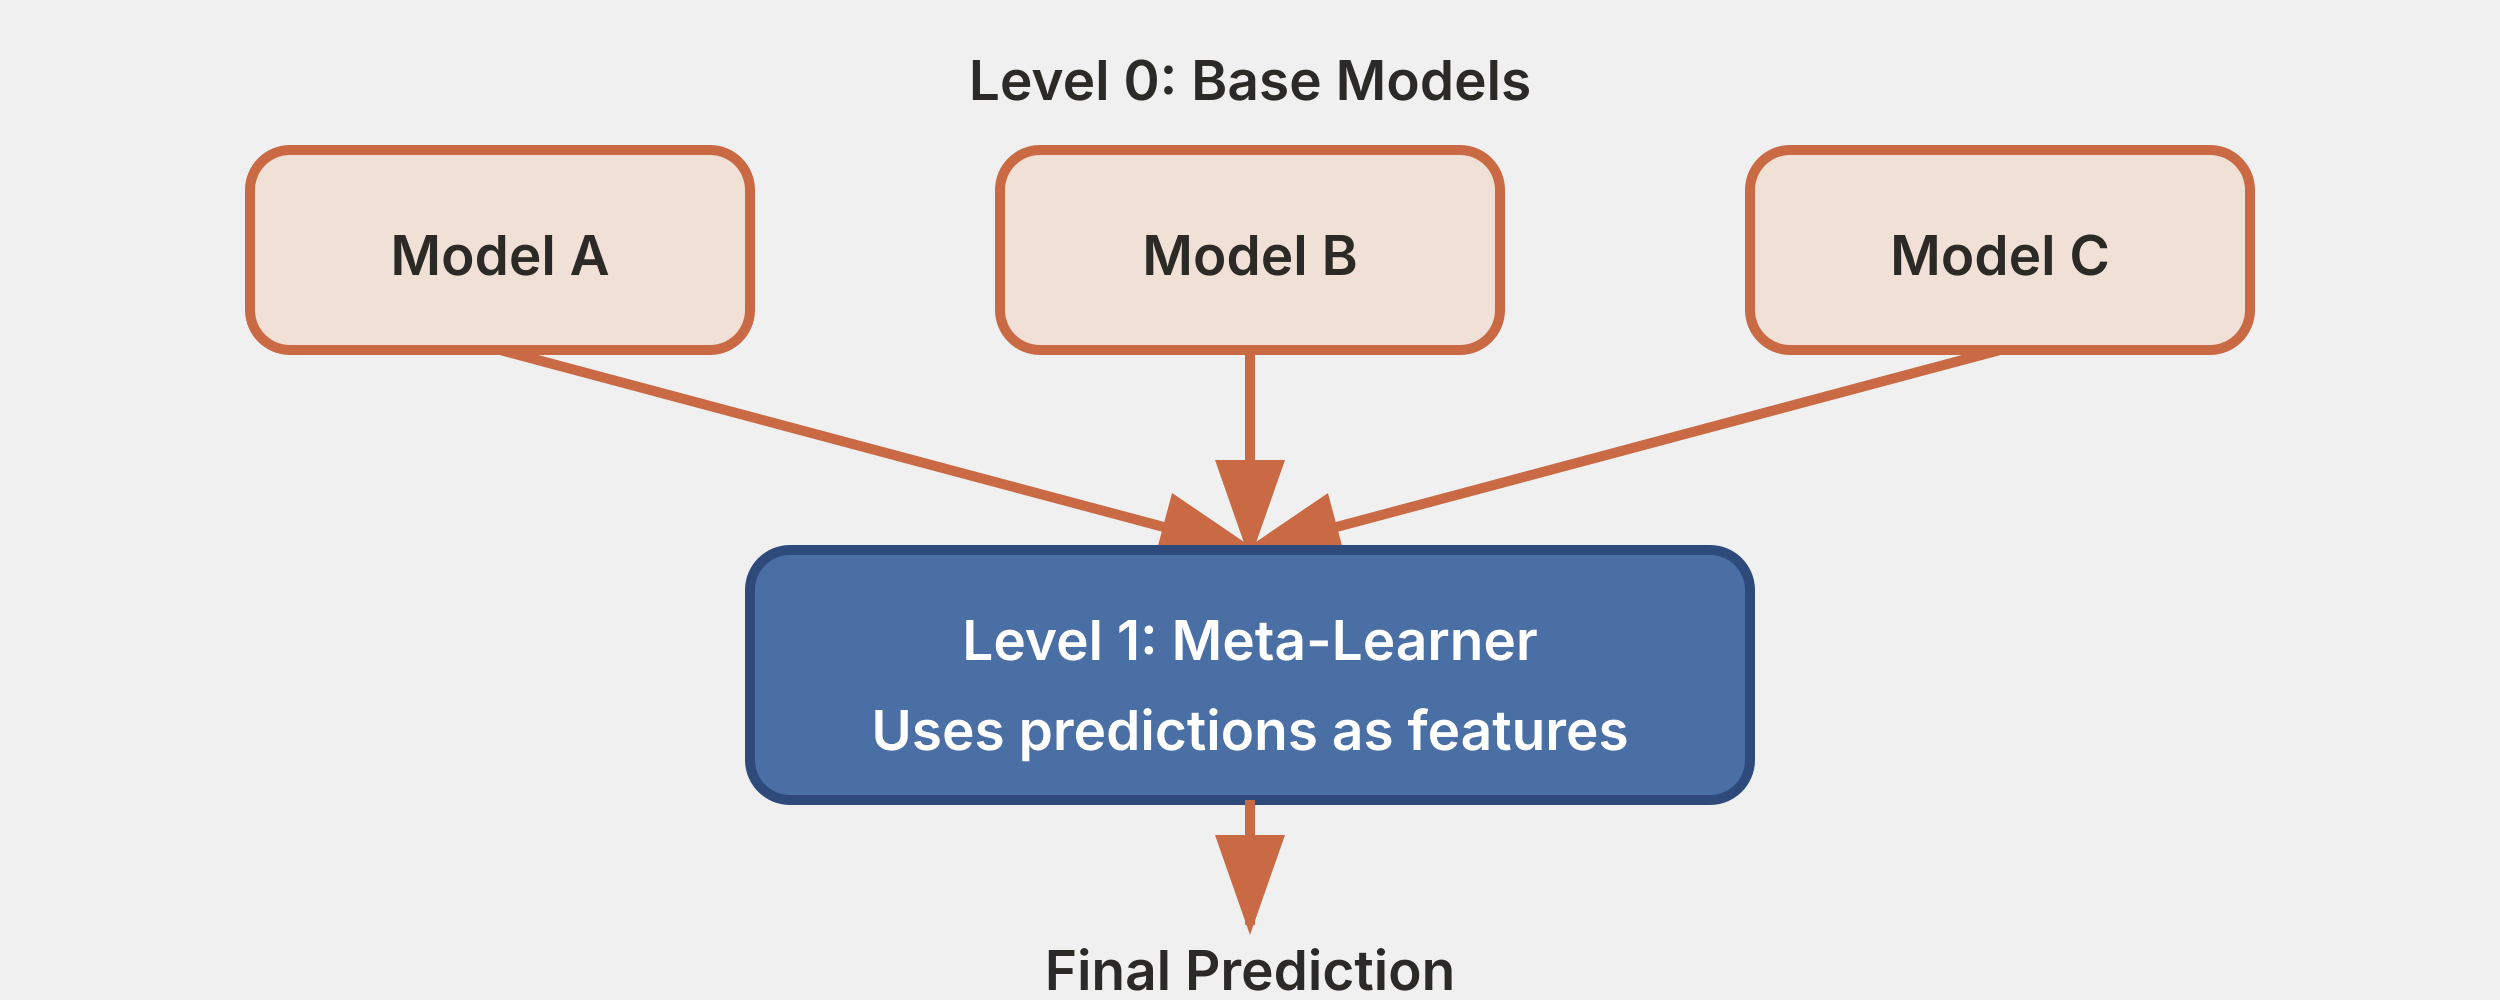
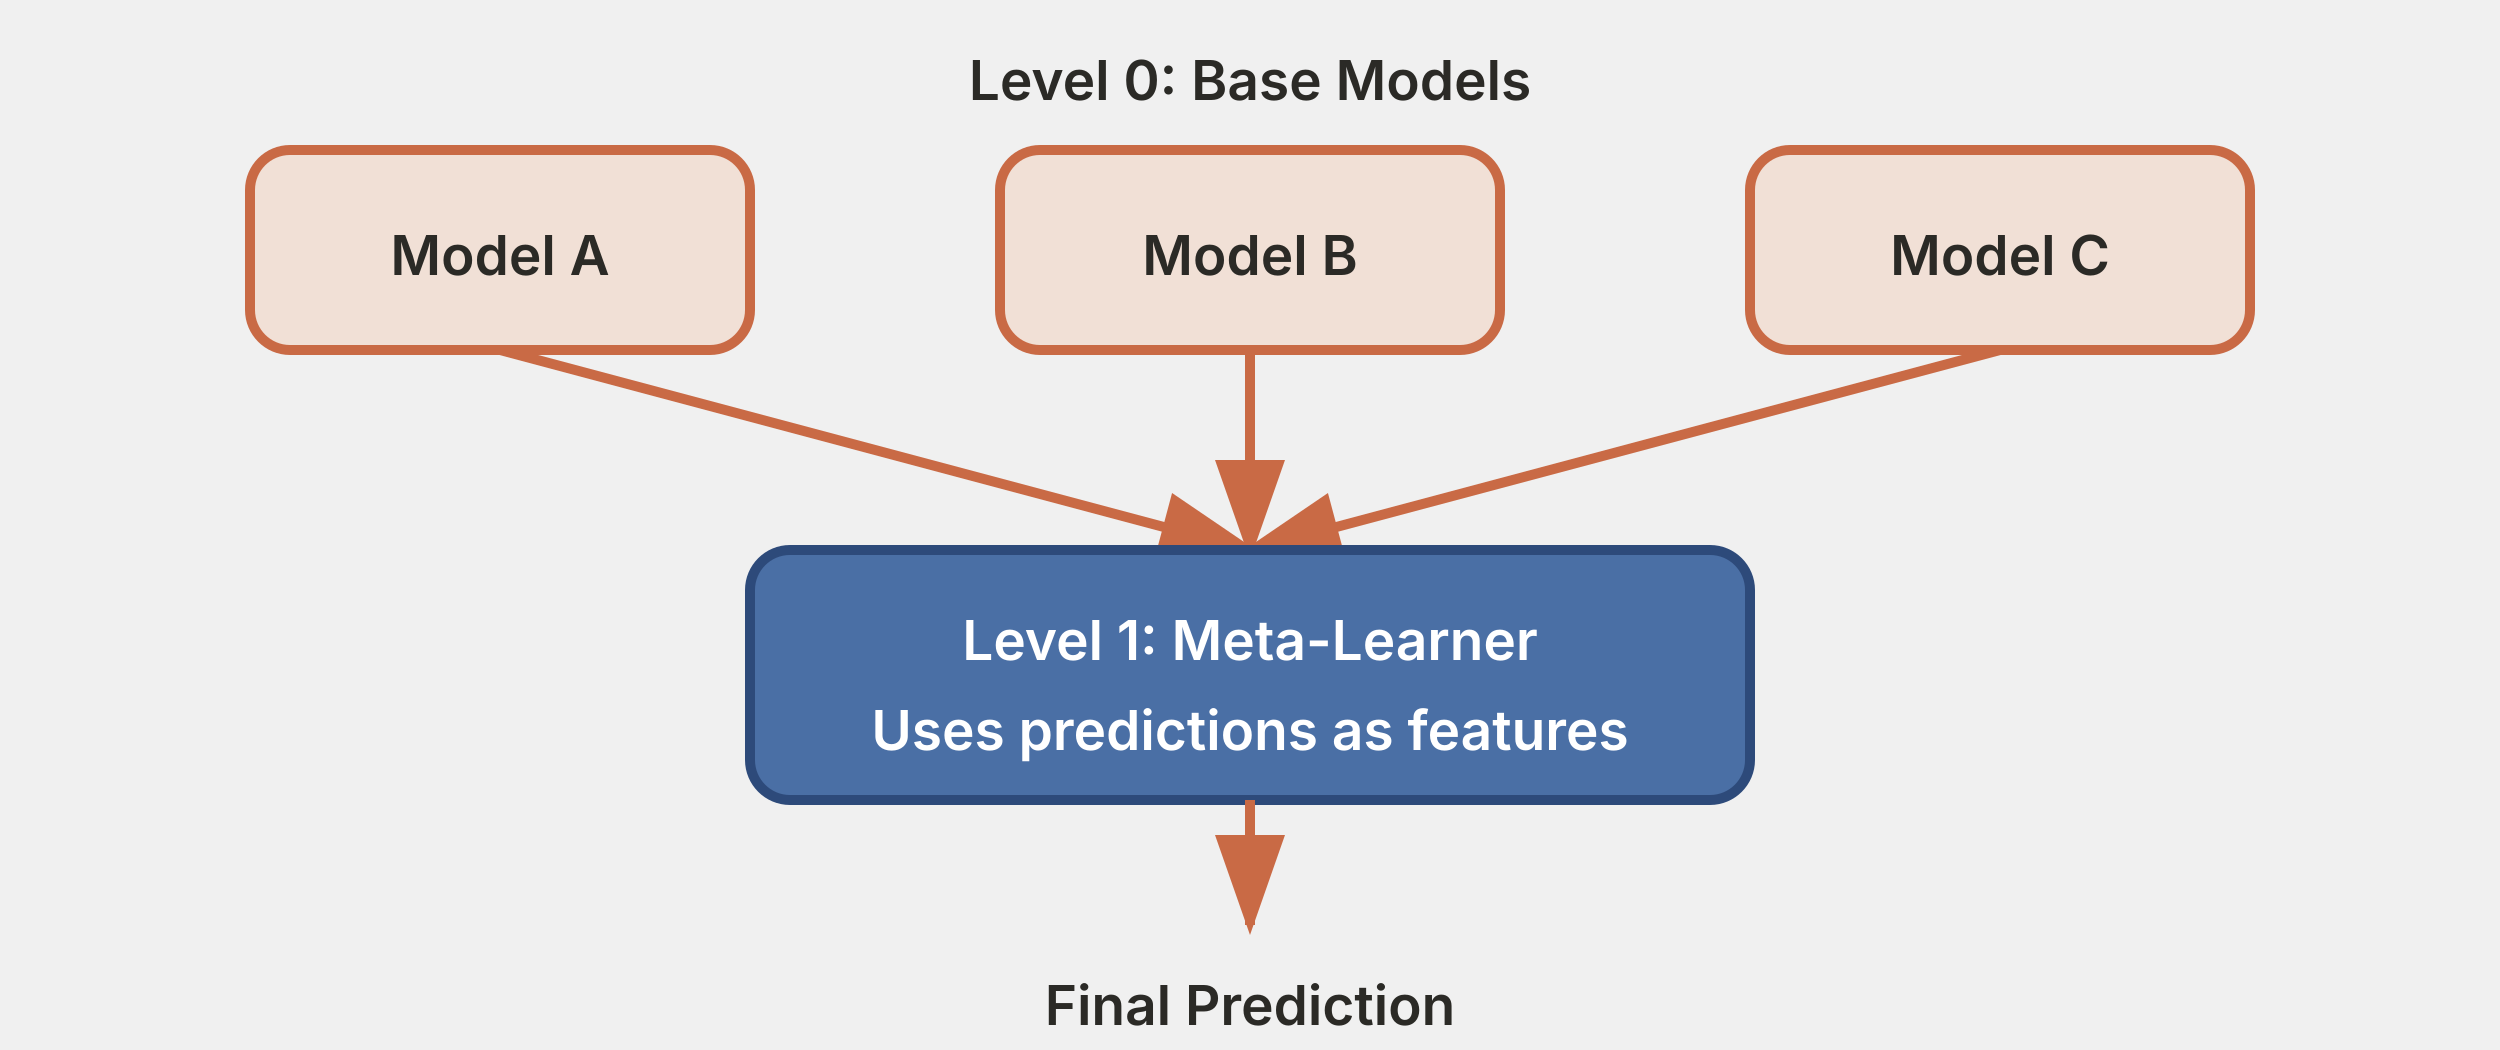
- <svg xmlns="http://www.w3.org/2000/svg" viewBox="0 0 500 200" font-family="Inter, sans-serif">
+ <svg xmlns="http://www.w3.org/2000/svg" viewBox="0 0 500 210" font-family="Inter, sans-serif">
  <defs>
    <style>
-       .box { fill: #F1E0D6; stroke: #C96A45; stroke-width: 2; rx: 8; }
-       .box-meta { fill: #4A6FA5; stroke: #2D4A7A; stroke-width: 2; rx: 8; }
+       .box { fill: #F1E0D6; stroke: #C96A45; stroke-width: 2; }
+       .box-meta { fill: #4A6FA5; stroke: #2D4A7A; stroke-width: 2; }
      .text { fill: #2B2A26; font-size: 11px; font-weight: 600; text-anchor: middle; }
      .text-white { fill: #fff; font-size: 11px; font-weight: 600; text-anchor: middle; }
      .line { stroke: #C96A45; stroke-width: 2; fill: none; }
      .arrow { fill: #C96A45; }
    </style>
    <marker id="ast" markerWidth="10" markerHeight="7" refX="9" refY="3.5" orient="auto">
      <polygon class="arrow" points="0 0, 10 3.5, 0 7" />
    </marker>
  </defs>
  <text class="text" x="250" y="20" font-size="12">Level 0: Base Models</text>
-   <rect class="box" x="50" y="30" width="100" height="40" />
+   <rect class="box" x="50" y="30" width="100" height="40" rx="8" />
  <text class="text" x="100" y="55">Model A</text>
-   <rect class="box" x="200" y="30" width="100" height="40" />
+   <rect class="box" x="200" y="30" width="100" height="40" rx="8" />
  <text class="text" x="250" y="55">Model B</text>
-   <rect class="box" x="350" y="30" width="100" height="40" />
+   <rect class="box" x="350" y="30" width="100" height="40" rx="8" />
  <text class="text" x="400" y="55">Model C</text>
  <line class="line" x1="100" y1="70" x2="250" y2="110" marker-end="url(#ast)" />
  <line class="line" x1="250" y1="70" x2="250" y2="110" marker-end="url(#ast)" />
  <line class="line" x1="400" y1="70" x2="250" y2="110" marker-end="url(#ast)" />
-   <rect class="box-meta" x="150" y="110" width="200" height="50" />
+   <rect class="box-meta" x="150" y="110" width="200" height="50" rx="8" />
  <text class="text-white" x="250" y="132">Level 1: Meta-Learner</text>
  <text class="text-white" x="250" y="150" font-size="10">Uses predictions as features</text>
  <line class="line" x1="250" y1="160" x2="250" y2="185" marker-end="url(#ast)" />
-   <text class="text" x="250" y="198">Final Prediction</text>
+   <text class="text" x="250" y="205">Final Prediction</text>
</svg>
